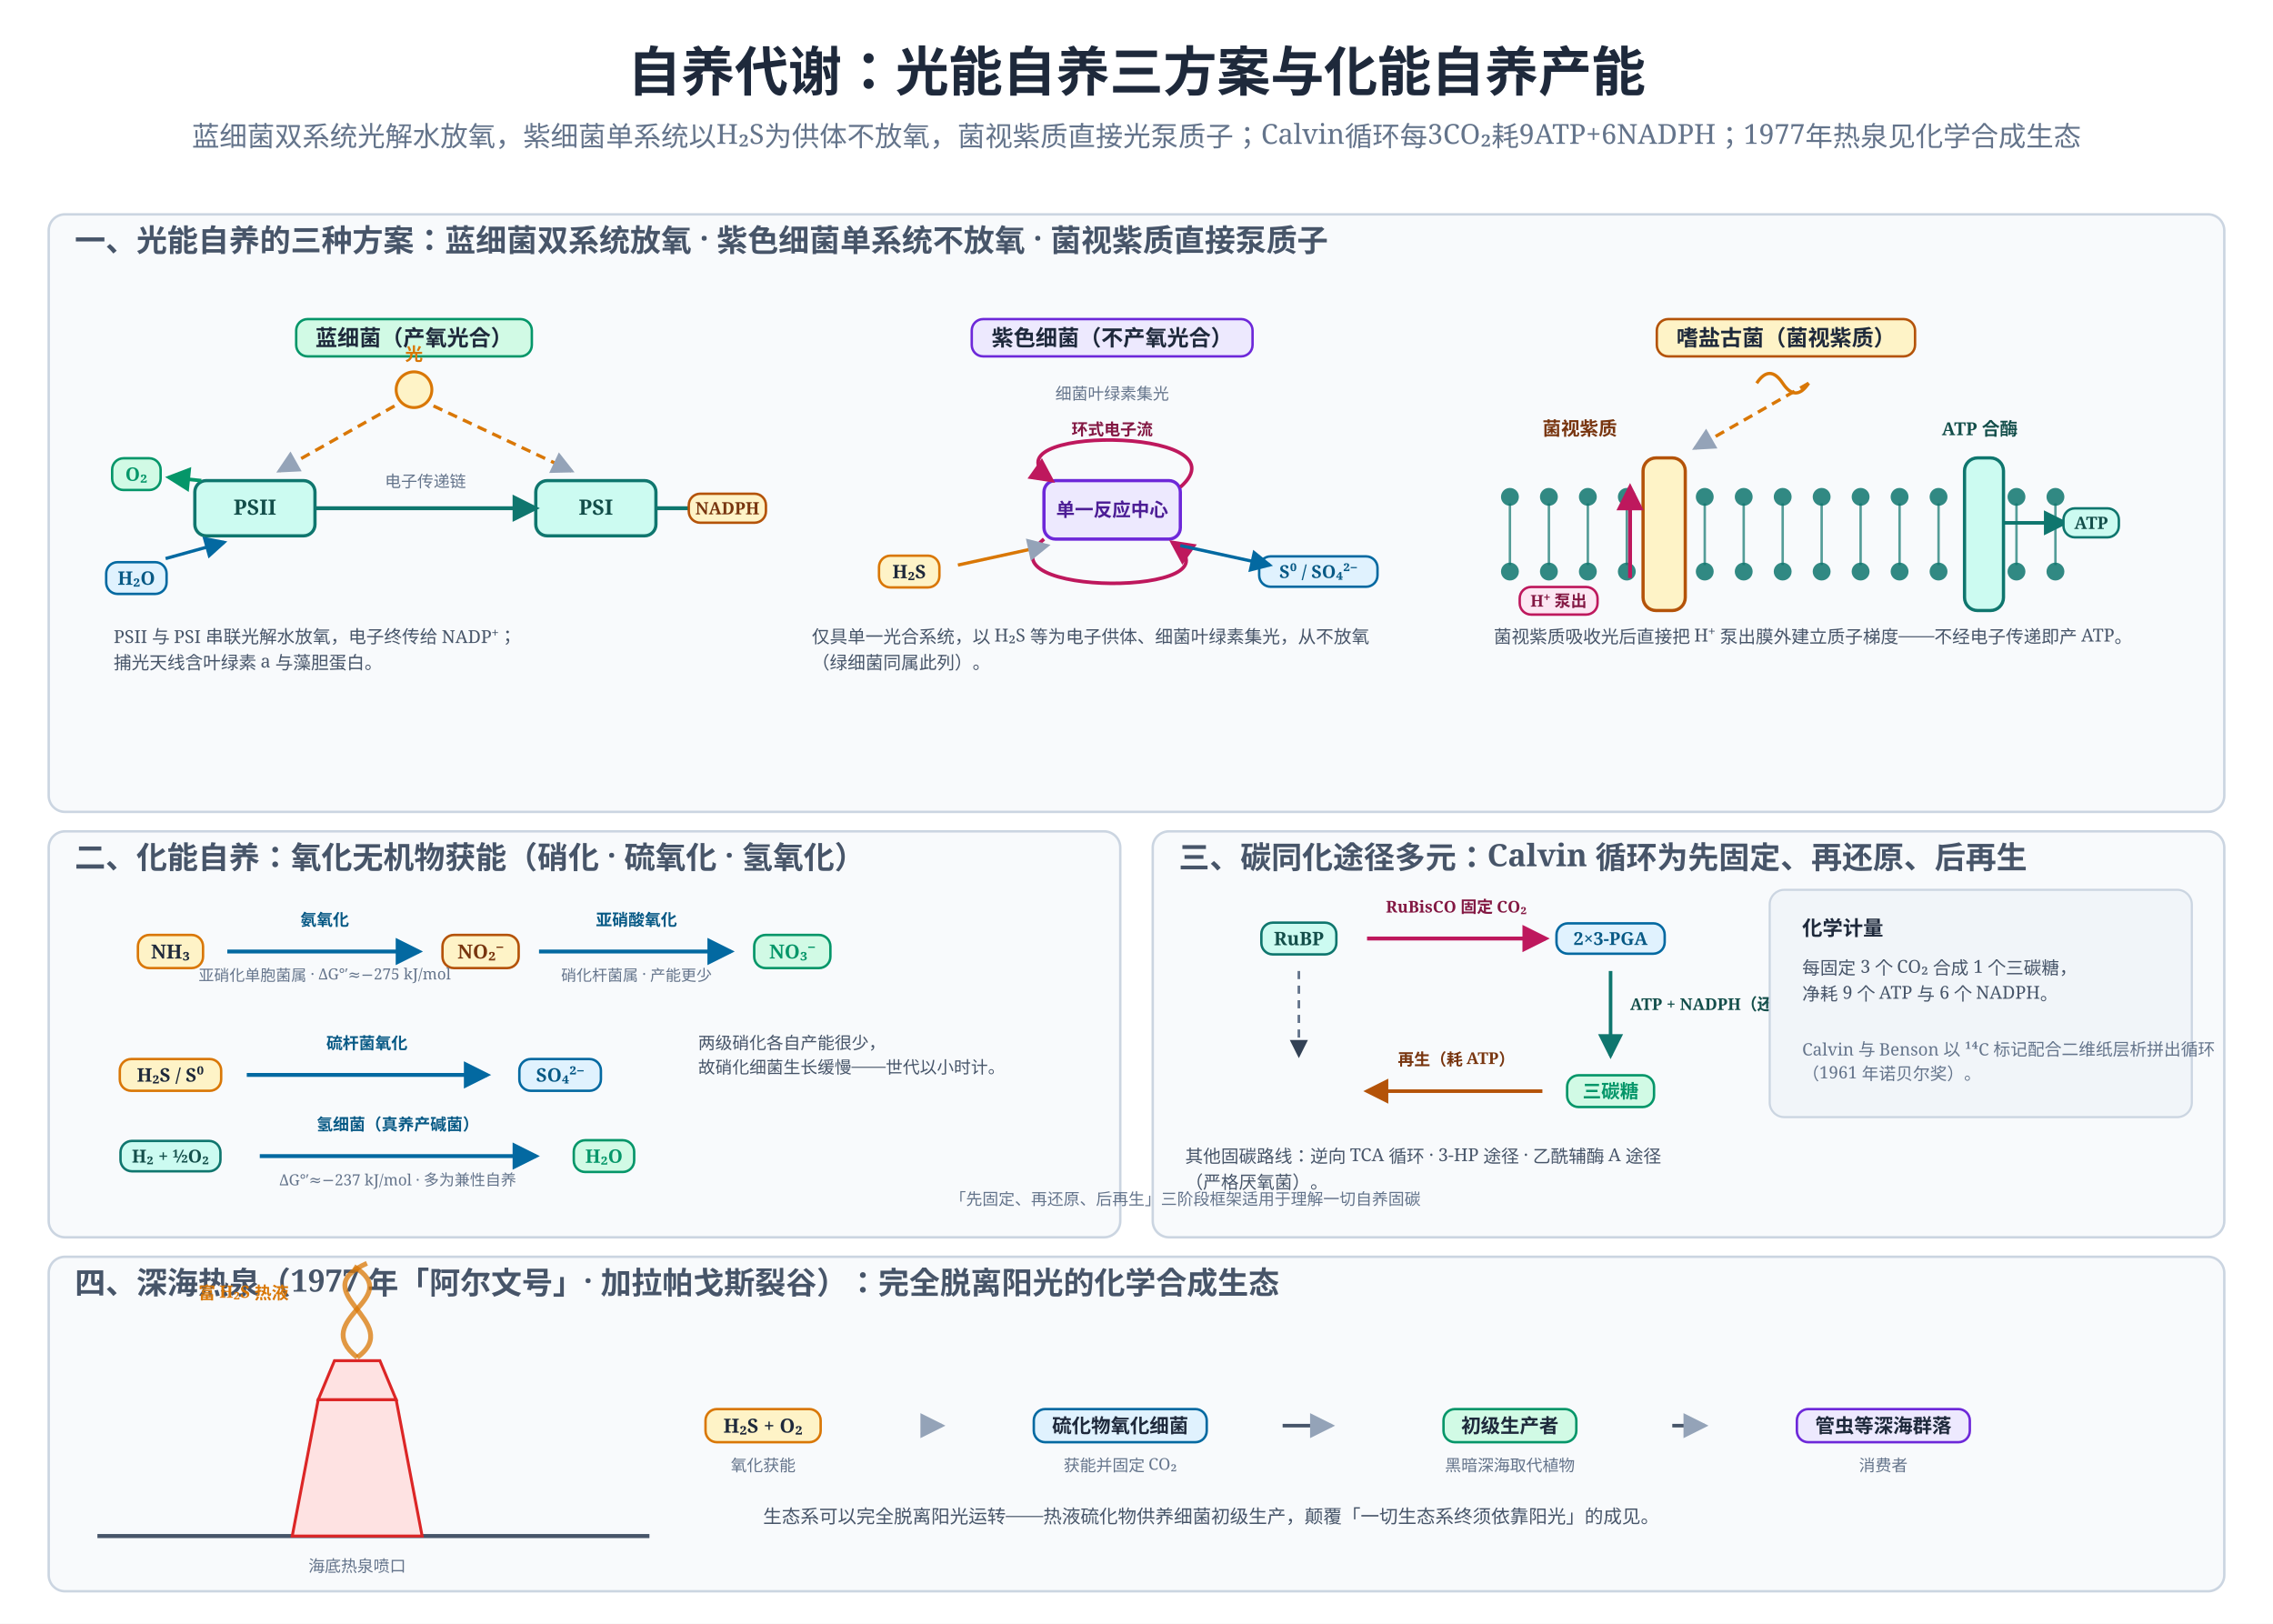
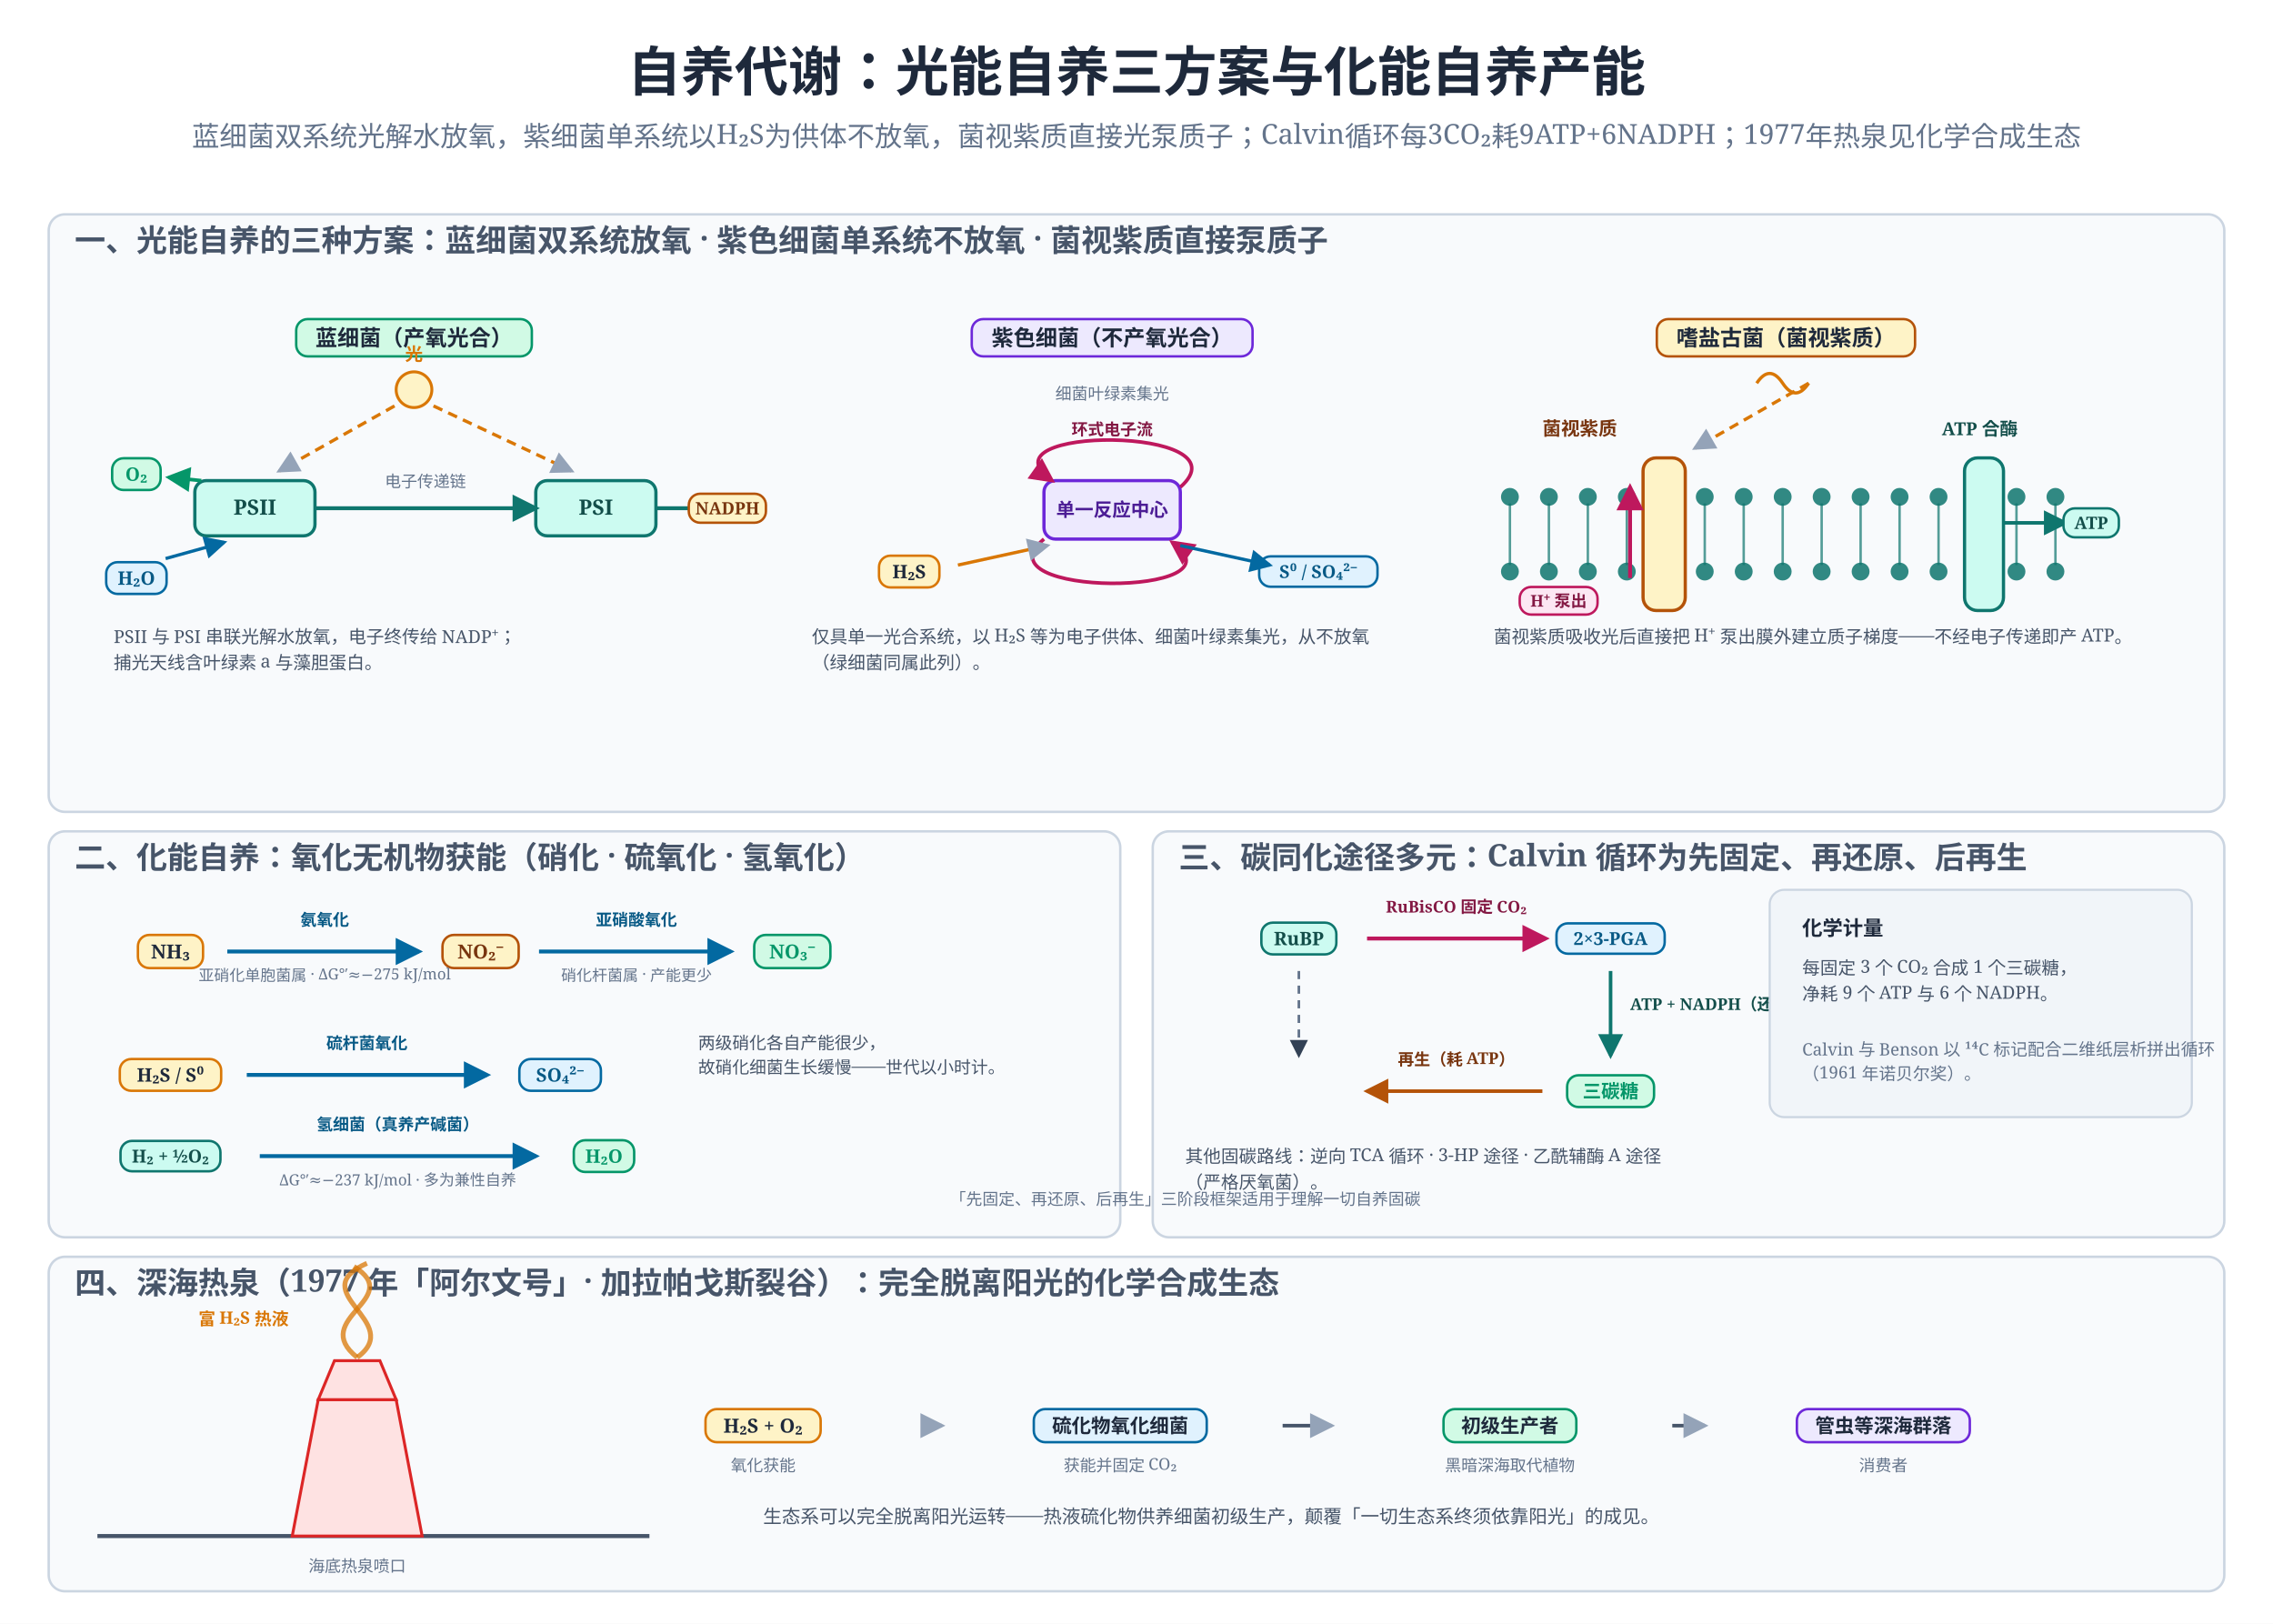
<svg xmlns="http://www.w3.org/2000/svg" width="1400" height="1000" viewBox="0 0 1400 1000" font-family="Noto Serif SC, LXGW WenKai, Songti SC, serif">
  <defs>
    <marker id="arr-ink" viewBox="0 0 10 10" refX="8.5" refY="5" markerWidth="7" markerHeight="7" orient="auto-start-reverse">
      <path d="M0,0 L10,5 L0,10 z" fill="#334155" />
    </marker>
    <marker id="arr-dna" viewBox="0 0 10 10" refX="8.5" refY="5" markerWidth="7" markerHeight="7" orient="auto-start-reverse">
      <path d="M0,0 L10,5 L0,10 z" fill="#0f766e" />
    </marker>
    <marker id="arr-rna" viewBox="0 0 10 10" refX="8.5" refY="5" markerWidth="7" markerHeight="7" orient="auto-start-reverse">
      <path d="M0,0 L10,5 L0,10 z" fill="#b45309" />
    </marker>
    <marker id="arr-pro" viewBox="0 0 10 10" refX="8.5" refY="5" markerWidth="7" markerHeight="7" orient="auto-start-reverse">
      <path d="M0,0 L10,5 L0,10 z" fill="#6d28d9" />
    </marker>
    <marker id="arr-enz" viewBox="0 0 10 10" refX="8.5" refY="5" markerWidth="7" markerHeight="7" orient="auto-start-reverse">
      <path d="M0,0 L10,5 L0,10 z" fill="#be185d" />
    </marker>
    <marker id="arr-acc" viewBox="0 0 10 10" refX="8.5" refY="5" markerWidth="7" markerHeight="7" orient="auto-start-reverse">
      <path d="M0,0 L10,5 L0,10 z" fill="#0369a1" />
    </marker>
    <marker id="arr-ok" viewBox="0 0 10 10" refX="8.5" refY="5" markerWidth="7" markerHeight="7" orient="auto-start-reverse">
      <path d="M0,0 L10,5 L0,10 z" fill="#059669" />
    </marker>
    <marker id="arr-warn" viewBox="0 0 10 10" refX="8.5" refY="5" markerWidth="7" markerHeight="7" orient="auto-start-reverse">
      <path d="M0,0 L10,5 L0,10 z" fill="#b45309" />
    </marker>
    <marker id="arr-bad" viewBox="0 0 10 10" refX="8.5" refY="5" markerWidth="7" markerHeight="7" orient="auto-start-reverse">
      <path d="M0,0 L10,5 L0,10 z" fill="#dc2626" />
    </marker>
    <marker id="arr-mute" viewBox="0 0 10 10" refX="8.5" refY="5" markerWidth="7" markerHeight="7" orient="auto-start-reverse">
      <path d="M0,0 L10,5 L0,10 z" fill="#94a3b8" />
    </marker>
  </defs>
  <rect x="0" y="0" width="1400" height="1000" fill="#ffffff" />
  <text x="700" y="56" text-anchor="middle" font-size="33" font-weight="700" fill="#1e293b">自养代谢：光能自养三方案与化能自养产能</text>
  <text x="700" y="90" text-anchor="middle" font-size="17" fill="#64748b">蓝细菌双系统光解水放氧，紫细菌单系统以H₂S为供体不放氧，菌视紫质直接光泵质子；Calvin循环每3CO₂耗9ATP+6NADPH；1977年热泉见化学合成生态</text>
  <rect x="30" y="132" width="1340" height="368" rx="10" fill="#f8fafc" stroke="#cbd5e1" stroke-width="1.5" />
  <text x="46" y="154.84" font-size="19" fill="#475569" font-weight="700">一、光能自养的三种方案：蓝细菌双系统放氧 · 紫色细菌单系统不放氧 · 菌视紫质直接泵质子</text>
  <rect x="182.428" y="196.525" width="145.145" height="22.95" rx="7" fill="#d1fae5" stroke="#059669" stroke-width="1.5" />
  <text x="255" y="212.86" font-size="13.5" fill="#1e293b" text-anchor="middle" font-weight="700">蓝细菌（产氧光合）</text>
  <rect x="120" y="296" width="74" height="34" rx="7" fill="#ccfbf1" stroke="#0f766e" stroke-width="2" />
  <text x="157" y="317" font-size="13" fill="#134e4a" text-anchor="middle" font-weight="700">PSII</text>
  <rect x="330" y="296" width="74" height="34" rx="7" fill="#ccfbf1" stroke="#0f766e" stroke-width="2" />
  <text x="367" y="317" font-size="13" fill="#134e4a" text-anchor="middle" font-weight="700">PSI</text>
  <circle cx="255" cy="240" r="11" fill="#fef3c7" stroke="#d97706" stroke-width="1.8" />
  <line x1="243" y1="250" x2="172" y2="290" stroke="#d97706" stroke-width="2" stroke-dasharray="6 4" marker-end="url(#arr-mute)" />
  <line x1="267" y1="250" x2="352" y2="290" stroke="#d97706" stroke-width="2" stroke-dasharray="6 4" marker-end="url(#arr-mute)" />
  <text x="255" y="222" font-size="11" fill="#d97706" text-anchor="middle" font-weight="700">光</text>
  <rect x="65.399" y="346.225" width="37.203" height="19.55" rx="7" fill="#e0f2fe" stroke="#0369a1" stroke-width="1.5" />
  <text x="84" y="360.14" font-size="11.5" fill="#075985" text-anchor="middle" font-weight="700">H₂O</text>
  <line x1="102" y1="344" x2="138" y2="334" stroke="#0369a1" stroke-width="2" marker-end="url(#arr-acc)" />
  <rect x="69.071" y="282.225" width="29.859" height="19.55" rx="7" fill="#d1fae5" stroke="#059669" stroke-width="1.5" />
  <text x="84" y="296.14" font-size="11.5" fill="#059669" text-anchor="middle" font-weight="700">O₂</text>
  <line x1="124" y1="296" x2="104" y2="294" stroke="#059669" stroke-width="2.2" marker-end="url(#arr-ok)" />
  <line x1="194" y1="313" x2="330" y2="313" stroke="#0f766e" stroke-width="2.4" marker-end="url(#arr-dna)" />
  <text x="262" y="300" font-size="10" fill="#64748b" text-anchor="middle">电子传递链</text>
  <line x1="404" y1="313" x2="448" y2="313" stroke="#0f766e" stroke-width="2.4" marker-end="url(#arr-dna)" />
  <rect x="424.237" y="304.075" width="47.526" height="17.85" rx="7" fill="#fef3c7" stroke="#b45309" stroke-width="1.5" />
  <text x="448" y="316.78" font-size="10.5" fill="#78350f" text-anchor="middle" font-weight="700">NADPH</text>
  <text x="70" y="396" font-size="11" fill="#475569">PSII 与 PSI 串联光解水放氧，电子终传给 NADP⁺；</text>
  <text x="70" y="412" font-size="11" fill="#475569">捕光天线含叶绿素 a 与藻胆蛋白。</text>
  <rect x="598.523" y="196.525" width="172.955" height="22.95" rx="7" fill="#ede9fe" stroke="#6d28d9" stroke-width="1.5" />
  <text x="685" y="212.86" font-size="13.5" fill="#1e293b" text-anchor="middle" font-weight="700">紫色细菌（不产氧光合）</text>
  <rect x="643" y="296" width="84" height="36" rx="7" fill="#ede9fe" stroke="#6d28d9" stroke-width="2" />
  <text x="685" y="318" font-size="11.5" fill="#4c1d95" text-anchor="middle" font-weight="700">单一反应中心</text>
  <path d="M 727 300 C 770 262, 600 262, 648 296" fill="none" stroke="#be185d" stroke-width="2.2" marker-end="url(#arr-enz)" />
  <path d="M 643 332 C 600 368, 770 368, 722 334" fill="none" stroke="#be185d" stroke-width="2.2" marker-end="url(#arr-enz)" />
  <text x="685" y="268" font-size="10" fill="#831843" text-anchor="middle" font-weight="700">环式电子流</text>
  <rect x="541.399" y="342.225" width="37.203" height="19.55" rx="7" fill="#fef3c7" stroke="#d97706" stroke-width="1.5" />
  <text x="560" y="356.14" font-size="11.5" fill="#1e293b" text-anchor="middle" font-weight="700">H₂S</text>
  <line x1="590" y1="348" x2="645" y2="336" stroke="#d97706" stroke-width="2" marker-end="url(#arr-mute)" />
  <rect x="775.562" y="342.65" width="72.877" height="18.7" rx="7" fill="#e0f2fe" stroke="#0369a1" stroke-width="1.5" />
  <text x="812" y="355.96" font-size="11" fill="#075985" text-anchor="middle" font-weight="700">S⁰ / SO₄²⁻</text>
  <line x1="727" y1="336" x2="782" y2="348" stroke="#0369a1" stroke-width="2" marker-end="url(#arr-acc)" />
  <text x="685" y="246" font-size="10" fill="#64748b" text-anchor="middle">细菌叶绿素集光</text>
  <text x="500" y="396" font-size="11" fill="#475569">仅具单一光合系统，以 H₂S 等为电子供体、细菌叶绿素集光，从不放氧</text>
  <text x="500" y="412" font-size="11" fill="#475569">（绿细菌同属此列）。</text>
  <rect x="1020.475" y="196.525" width="159.05" height="22.95" rx="7" fill="#fef3c7" stroke="#b45309" stroke-width="1.5" />
  <text x="1100" y="212.86" font-size="13.5" fill="#1e293b" text-anchor="middle" font-weight="700">嗜盐古菌（菌视紫质）</text>
  <g>
    <circle cx="930" cy="306" r="5.5" fill="#0f766e" fill-opacity="0.85" />
    <line x1="930" y1="310" x2="930" y2="348" stroke="#0f766e" stroke-width="1.5" stroke-opacity="0.7" />
    <circle cx="930" cy="352" r="5.5" fill="#0f766e" fill-opacity="0.85" />
    <circle cx="954" cy="306" r="5.5" fill="#0f766e" fill-opacity="0.85" />
    <line x1="954" y1="310" x2="954" y2="348" stroke="#0f766e" stroke-width="1.5" stroke-opacity="0.7" />
    <circle cx="954" cy="352" r="5.5" fill="#0f766e" fill-opacity="0.85" />
    <circle cx="978" cy="306" r="5.5" fill="#0f766e" fill-opacity="0.85" />
    <line x1="978" y1="310" x2="978" y2="348" stroke="#0f766e" stroke-width="1.5" stroke-opacity="0.7" />
    <circle cx="978" cy="352" r="5.5" fill="#0f766e" fill-opacity="0.85" />
    <circle cx="1002" cy="306" r="5.5" fill="#0f766e" fill-opacity="0.85" />
    <line x1="1002" y1="310" x2="1002" y2="348" stroke="#0f766e" stroke-width="1.5" stroke-opacity="0.7" />
    <circle cx="1002" cy="352" r="5.5" fill="#0f766e" fill-opacity="0.85" />
    <circle cx="1026" cy="306" r="5.5" fill="#0f766e" fill-opacity="0.85" />
    <line x1="1026" y1="310" x2="1026" y2="348" stroke="#0f766e" stroke-width="1.5" stroke-opacity="0.7" />
    <circle cx="1026" cy="352" r="5.5" fill="#0f766e" fill-opacity="0.85" />
    <circle cx="1050" cy="306" r="5.5" fill="#0f766e" fill-opacity="0.85" />
    <line x1="1050" y1="310" x2="1050" y2="348" stroke="#0f766e" stroke-width="1.5" stroke-opacity="0.7" />
    <circle cx="1050" cy="352" r="5.5" fill="#0f766e" fill-opacity="0.85" />
    <circle cx="1074" cy="306" r="5.5" fill="#0f766e" fill-opacity="0.85" />
    <line x1="1074" y1="310" x2="1074" y2="348" stroke="#0f766e" stroke-width="1.5" stroke-opacity="0.7" />
    <circle cx="1074" cy="352" r="5.5" fill="#0f766e" fill-opacity="0.85" />
    <circle cx="1098" cy="306" r="5.5" fill="#0f766e" fill-opacity="0.85" />
    <line x1="1098" y1="310" x2="1098" y2="348" stroke="#0f766e" stroke-width="1.5" stroke-opacity="0.7" />
    <circle cx="1098" cy="352" r="5.5" fill="#0f766e" fill-opacity="0.85" />
    <circle cx="1122" cy="306" r="5.5" fill="#0f766e" fill-opacity="0.85" />
    <line x1="1122" y1="310" x2="1122" y2="348" stroke="#0f766e" stroke-width="1.5" stroke-opacity="0.7" />
    <circle cx="1122" cy="352" r="5.5" fill="#0f766e" fill-opacity="0.85" />
    <circle cx="1146" cy="306" r="5.5" fill="#0f766e" fill-opacity="0.85" />
    <line x1="1146" y1="310" x2="1146" y2="348" stroke="#0f766e" stroke-width="1.5" stroke-opacity="0.7" />
    <circle cx="1146" cy="352" r="5.5" fill="#0f766e" fill-opacity="0.85" />
    <circle cx="1170" cy="306" r="5.5" fill="#0f766e" fill-opacity="0.85" />
    <line x1="1170" y1="310" x2="1170" y2="348" stroke="#0f766e" stroke-width="1.5" stroke-opacity="0.7" />
    <circle cx="1170" cy="352" r="5.5" fill="#0f766e" fill-opacity="0.85" />
    <circle cx="1194" cy="306" r="5.5" fill="#0f766e" fill-opacity="0.85" />
    <line x1="1194" y1="310" x2="1194" y2="348" stroke="#0f766e" stroke-width="1.5" stroke-opacity="0.7" />
    <circle cx="1194" cy="352" r="5.5" fill="#0f766e" fill-opacity="0.85" />
    <circle cx="1218" cy="306" r="5.5" fill="#0f766e" fill-opacity="0.85" />
    <line x1="1218" y1="310" x2="1218" y2="348" stroke="#0f766e" stroke-width="1.5" stroke-opacity="0.7" />
    <circle cx="1218" cy="352" r="5.5" fill="#0f766e" fill-opacity="0.85" />
    <circle cx="1242" cy="306" r="5.5" fill="#0f766e" fill-opacity="0.85" />
    <line x1="1242" y1="310" x2="1242" y2="348" stroke="#0f766e" stroke-width="1.5" stroke-opacity="0.7" />
    <circle cx="1242" cy="352" r="5.5" fill="#0f766e" fill-opacity="0.85" />
    <circle cx="1266" cy="306" r="5.5" fill="#0f766e" fill-opacity="0.85" />
    <line x1="1266" y1="310" x2="1266" y2="348" stroke="#0f766e" stroke-width="1.5" stroke-opacity="0.7" />
    <circle cx="1266" cy="352" r="5.5" fill="#0f766e" fill-opacity="0.85" />
  </g>
  <rect x="1012" y="282" width="26" height="94" rx="8" fill="#fef3c7" stroke="#b45309" stroke-width="2" />
  <text x="950" y="268" font-size="11.5" fill="#78350f" font-weight="700">菌视紫质</text>
  <path d="M 1082 236 q 8 -12 16 0 q 8 12 16 0" fill="none" stroke="#d97706" stroke-width="2" />
  <line x1="1114" y1="236" x2="1044" y2="276" stroke="#d97706" stroke-width="2" stroke-dasharray="6 4" marker-end="url(#arr-mute)" />
  <line x1="1004" y1="356" x2="1004" y2="300" stroke="#be185d" stroke-width="2.4" marker-end="url(#arr-enz)" />
  <rect x="936.026" y="361.5" width="47.947" height="17" rx="7" fill="#fce7f3" stroke="#be185d" stroke-width="1.5" />
  <text x="960" y="373.6" font-size="10" fill="#831843" text-anchor="middle" font-weight="700">H⁺ 泵出</text>
  <rect x="1210" y="282" width="24" height="94" rx="8" fill="#ccfbf1" stroke="#0f766e" stroke-width="2" />
  <text x="1196" y="268" font-size="11" fill="#134e4a" font-weight="700">ATP 合酶</text>
  <line x1="1234" y1="322" x2="1272" y2="322" stroke="#0f766e" stroke-width="2.2" marker-end="url(#arr-dna)" />
  <rect x="1270.942" y="313.075" width="34.116" height="17.85" rx="7" fill="#ccfbf1" stroke="#0f766e" stroke-width="1.5" />
  <text x="1288" y="325.78" font-size="10.5" fill="#134e4a" text-anchor="middle" font-weight="700">ATP</text>
  <text x="920" y="396" font-size="11" fill="#475569">菌视紫质吸收光后直接把 H⁺ 泵出膜外建立质子梯度——不经电子传递即产 ATP。</text>
  <rect x="30" y="512" width="660" height="250" rx="10" fill="#f8fafc" stroke="#cbd5e1" stroke-width="1.5" />
  <text x="46" y="534.84" font-size="19" fill="#475569" font-weight="700">二、化能自养：氧化无机物获能（硝化 · 硫氧化 · 氢氧化）</text>
  <rect x="84.938" y="575.8" width="40.124" height="20.4" rx="7" fill="#fef3c7" stroke="#d97706" stroke-width="1.5" />
  <text x="105" y="590.32" font-size="12" fill="#1e293b" text-anchor="middle" font-weight="700">NH₃</text>
  <line x1="140" y1="586" x2="258" y2="586" stroke="#0369a1" stroke-width="2.4" marker-end="url(#arr-acc)" />
  <text x="200" y="570" font-size="10" fill="#075985" text-anchor="middle" font-weight="700">氨氧化</text>
  <rect x="272.539" y="575.8" width="46.922" height="20.4" rx="7" fill="#fef3c7" stroke="#b45309" stroke-width="1.5" />
  <text x="296" y="590.32" font-size="12" fill="#78350f" text-anchor="middle" font-weight="700">NO₂⁻</text>
  <line x1="332" y1="586" x2="450" y2="586" stroke="#0369a1" stroke-width="2.4" marker-end="url(#arr-acc)" />
  <text x="392" y="570" font-size="10" fill="#075985" text-anchor="middle" font-weight="700">亚硝酸氧化</text>
  <rect x="464.539" y="575.8" width="46.922" height="20.4" rx="7" fill="#d1fae5" stroke="#059669" stroke-width="1.5" />
  <text x="488" y="590.32" font-size="12" fill="#059669" text-anchor="middle" font-weight="700">NO₃⁻</text>
  <text x="200" y="604" font-size="9.5" fill="#64748b" text-anchor="middle">亚硝化单胞菌属 · ΔG°′≈−275 kJ/mol</text>
  <text x="392" y="604" font-size="9.5" fill="#64748b" text-anchor="middle">硝化杆菌属 · 产能更少</text>
  <rect x="73.784" y="652.225" width="62.432" height="19.55" rx="7" fill="#fef3c7" stroke="#d97706" stroke-width="1.5" />
  <text x="105" y="666.14" font-size="11.5" fill="#1e293b" text-anchor="middle" font-weight="700">H₂S / S⁰</text>
  <line x1="152" y1="662" x2="300" y2="662" stroke="#0369a1" stroke-width="2.4" marker-end="url(#arr-acc)" />
  <text x="226" y="646" font-size="10" fill="#075985" text-anchor="middle" font-weight="700">硫杆菌氧化</text>
  <rect x="319.884" y="652.225" width="50.232" height="19.55" rx="7" fill="#e0f2fe" stroke="#0369a1" stroke-width="1.5" />
  <text x="345" y="666.14" font-size="11.5" fill="#075985" text-anchor="middle" font-weight="700">SO₄²⁻</text>
  <rect x="74.227" y="702.65" width="61.547" height="18.7" rx="7" fill="#ccfbf1" stroke="#0f766e" stroke-width="1.5" />
  <text x="105" y="715.96" font-size="11" fill="#134e4a" text-anchor="middle" font-weight="700">H₂ + ½O₂</text>
  <line x1="160" y1="712" x2="330" y2="712" stroke="#0369a1" stroke-width="2.4" marker-end="url(#arr-acc)" />
  <text x="245" y="696" font-size="10" fill="#075985" text-anchor="middle" font-weight="700">氢细菌（真养产碱菌）</text>
  <text x="245" y="730" font-size="9.5" fill="#64748b" text-anchor="middle">ΔG°′≈−237 kJ/mol · 多为兼性自养</text>
  <rect x="353.399" y="702.225" width="37.203" height="19.55" rx="7" fill="#d1fae5" stroke="#059669" stroke-width="1.5" />
  <text x="372" y="716.14" font-size="11.5" fill="#059669" text-anchor="middle" font-weight="700">H₂O</text>
  <text x="430" y="646" font-size="10.5" fill="#475569">两级硝化各自产能很少，</text>
  <text x="430" y="661" font-size="10.5" fill="#475569">故硝化细菌生长缓慢——世代以小时计。</text>
  <rect x="710" y="512" width="660" height="250" rx="10" fill="#f8fafc" stroke="#cbd5e1" stroke-width="1.5" />
  <text x="726" y="534.84" font-size="19" fill="#475569" font-weight="700">三、碳同化途径多元：Calvin 循环为先固定、再还原、后再生</text>
  <rect x="776.904" y="568.225" width="46.191" height="19.55" rx="7" fill="#ccfbf1" stroke="#0f766e" stroke-width="1.5" />
  <text x="800" y="582.14" font-size="11.5" fill="#134e4a" text-anchor="middle" font-weight="700">RuBP</text>
  <line x1="842" y1="578" x2="952" y2="578" stroke="#be185d" stroke-width="2.4" marker-end="url(#arr-enz)" />
  <text x="897" y="562" font-size="10" fill="#831843" text-anchor="middle" font-weight="700">RuBisCO 固定 CO₂</text>
  <rect x="958.677" y="568.65" width="66.645" height="18.7" rx="7" fill="#e0f2fe" stroke="#0369a1" stroke-width="1.5" />
  <text x="992" y="581.96" font-size="11" fill="#075985" text-anchor="middle" font-weight="700">2×3-PGA</text>
  <line x1="992" y1="598" x2="992" y2="650" stroke="#0f766e" stroke-width="2.2" marker-end="url(#arr-dna)" />
  <text x="1004" y="622" font-size="10" fill="#134e4a" font-weight="700">ATP + NADPH（还原）</text>
  <rect x="965.232" y="662.225" width="53.535" height="19.55" rx="7" fill="#d1fae5" stroke="#059669" stroke-width="1.5" />
  <text x="992" y="676.14" font-size="11.5" fill="#059669" text-anchor="middle" font-weight="700">三碳糖</text>
  <line x1="950" y1="672" x2="842" y2="672" stroke="#b45309" stroke-width="2.2" marker-end="url(#arr-rna)" />
  <text x="897" y="656" font-size="10" fill="#78350f" text-anchor="middle" font-weight="700">再生（耗 ATP）</text>
  <line x1="800" y1="598" x2="800" y2="650" stroke="#64748b" stroke-width="1.6" stroke-dasharray="5 4" marker-end="url(#arr-ink)" />
  <rect x="1090" y="548" width="260" height="140" rx="9" fill="#f1f5f9" stroke="#cbd5e1" stroke-width="1.3" />
  <text x="1110" y="576" font-size="12.5" fill="#1e293b" font-weight="700">化学计量</text>
  <text x="1110" y="600" font-size="11" fill="#475569">每固定 3 个 CO₂ 合成 1 个三碳糖，</text>
  <text x="1110" y="616" font-size="11" fill="#475569">净耗 9 个 ATP 与 6 个 NADPH。</text>
  <text x="1110" y="650" font-size="10.5" fill="#64748b">Calvin 与 Benson 以 ¹⁴C 标记配合二维纸层析拼出循环</text>
  <text x="1110" y="665" font-size="10.5" fill="#64748b">（1961 年诺贝尔奖）。</text>
  <text x="730" y="716" font-size="11" fill="#475569">其他固碳路线：逆向 TCA 循环 · 3-HP 途径 · 乙酰辅酶 A 途径</text>
  <text x="730" y="732" font-size="11" fill="#475569">（严格厌氧菌）。</text>
  <text x="730" y="742" font-size="10" fill="#64748b" text-anchor="middle">「先固定、再还原、后再生」三阶段框架适用于理解一切自养固碳</text>
  <rect x="30" y="774" width="1340" height="206" rx="10" fill="#f8fafc" stroke="#cbd5e1" stroke-width="1.5" />
  <text x="46" y="796.84" font-size="19" fill="#475569" font-weight="700">四、深海热泉（1977 年「阿尔文号」· 加拉帕戈斯裂谷）：完全脱离阳光的化学合成生态</text>
  <line x1="60" y1="946" x2="400" y2="946" stroke="#475569" stroke-width="2.5" />
  <polygon points="180,946 196,862 244,862 260,946" fill="#fee2e2" stroke="#dc2626" stroke-width="1.8" />
  <polygon points="196,862 206,838 234,838 244,862" fill="#fee2e2" stroke="#dc2626" stroke-width="1.8" />
  <path d="M 220 836 C 190 812, 250 800, 218 780" fill="none" opacity="0.75" stroke="#d97706" stroke-width="3" />
  <path d="M 220 836 C 250 814, 186 796, 226 778" fill="none" opacity="0.75" stroke="#d97706" stroke-width="3" />
-   <text x="150" y="800" font-size="10.5" fill="#d97706" text-anchor="middle" font-weight="700">富 H₂S 热液</text>
+   <text x="150" y="816" font-size="10.5" fill="#d97706" text-anchor="middle" font-weight="700">富 H₂S 热液</text>
  <text x="220" y="968" font-size="10" fill="#64748b" text-anchor="middle">海底热泉喷口</text>
  <rect x="434.538" y="867.8" width="70.923" height="20.4" rx="7" fill="#fef3c7" stroke="#d97706" stroke-width="1.5" />
  <text x="470" y="882.32" font-size="12" fill="#1e293b" text-anchor="middle" font-weight="700">H₂S + O₂</text>
  <text x="470" y="906" font-size="10" fill="#64748b" text-anchor="middle">氧化获能</text>
  <line x1="570" y1="878" x2="580" y2="878" stroke="#475569" stroke-width="2.2" marker-end="url(#arr-mute)" />
  <rect x="636.74" y="867.8" width="106.52" height="20.4" rx="7" fill="#e0f2fe" stroke="#0369a1" stroke-width="1.5" />
  <text x="690" y="882.32" font-size="12" fill="#1e293b" text-anchor="middle" font-weight="700">硫化物氧化细菌</text>
  <text x="690" y="906" font-size="10" fill="#64748b" text-anchor="middle">获能并固定 CO₂</text>
  <line x1="790" y1="878" x2="820" y2="878" stroke="#475569" stroke-width="2.2" marker-end="url(#arr-mute)" />
  <rect x="889.1" y="867.8" width="81.8" height="20.4" rx="7" fill="#d1fae5" stroke="#059669" stroke-width="1.5" />
  <text x="930" y="882.32" font-size="12" fill="#1e293b" text-anchor="middle" font-weight="700">初级生产者</text>
  <text x="930" y="906" font-size="10" fill="#64748b" text-anchor="middle">黑暗深海取代植物</text>
  <line x1="1030" y1="878" x2="1050" y2="878" stroke="#475569" stroke-width="2.2" marker-end="url(#arr-mute)" />
  <rect x="1106.74" y="867.8" width="106.52" height="20.4" rx="7" fill="#ede9fe" stroke="#6d28d9" stroke-width="1.5" />
  <text x="1160" y="882.32" font-size="12" fill="#1e293b" text-anchor="middle" font-weight="700">管虫等深海群落</text>
  <text x="1160" y="906" font-size="10" fill="#64748b" text-anchor="middle">消费者</text>
  <text x="470" y="938" font-size="11.5" fill="#475569">生态系可以完全脱离阳光运转——热液硫化物供养细菌初级生产，颠覆「一切生态系终须依靠阳光」的成见。</text>
</svg>
